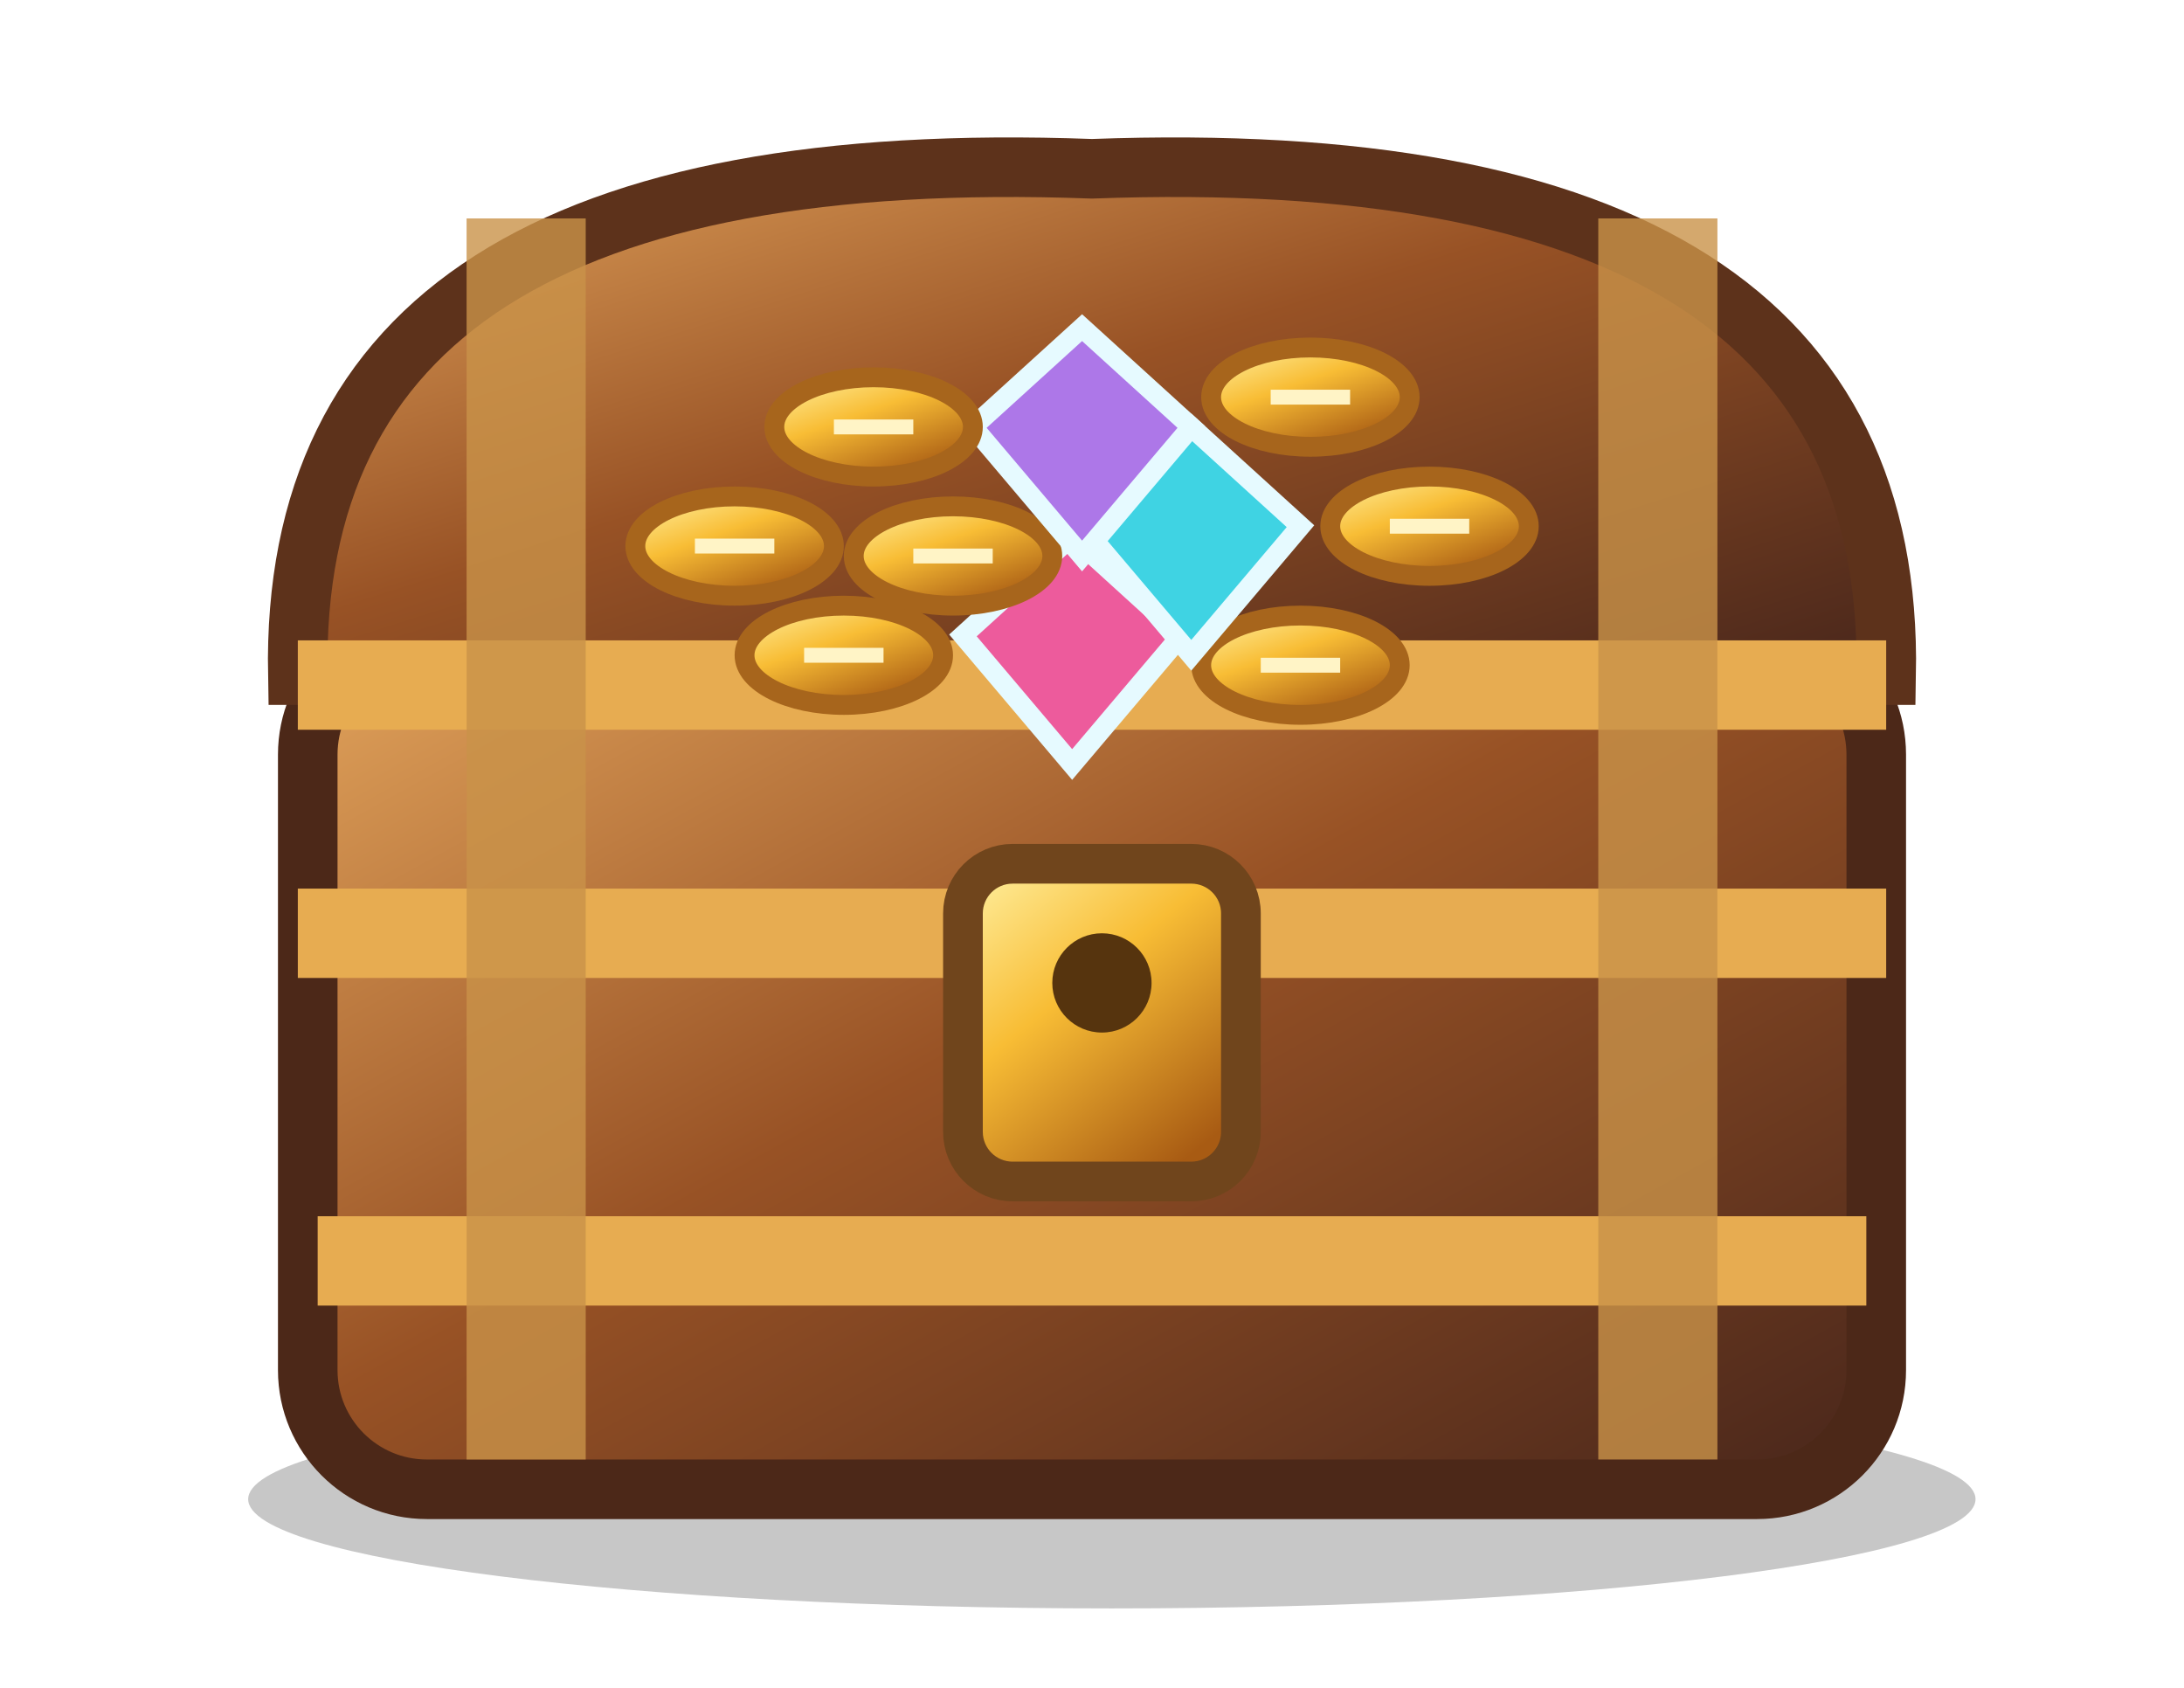
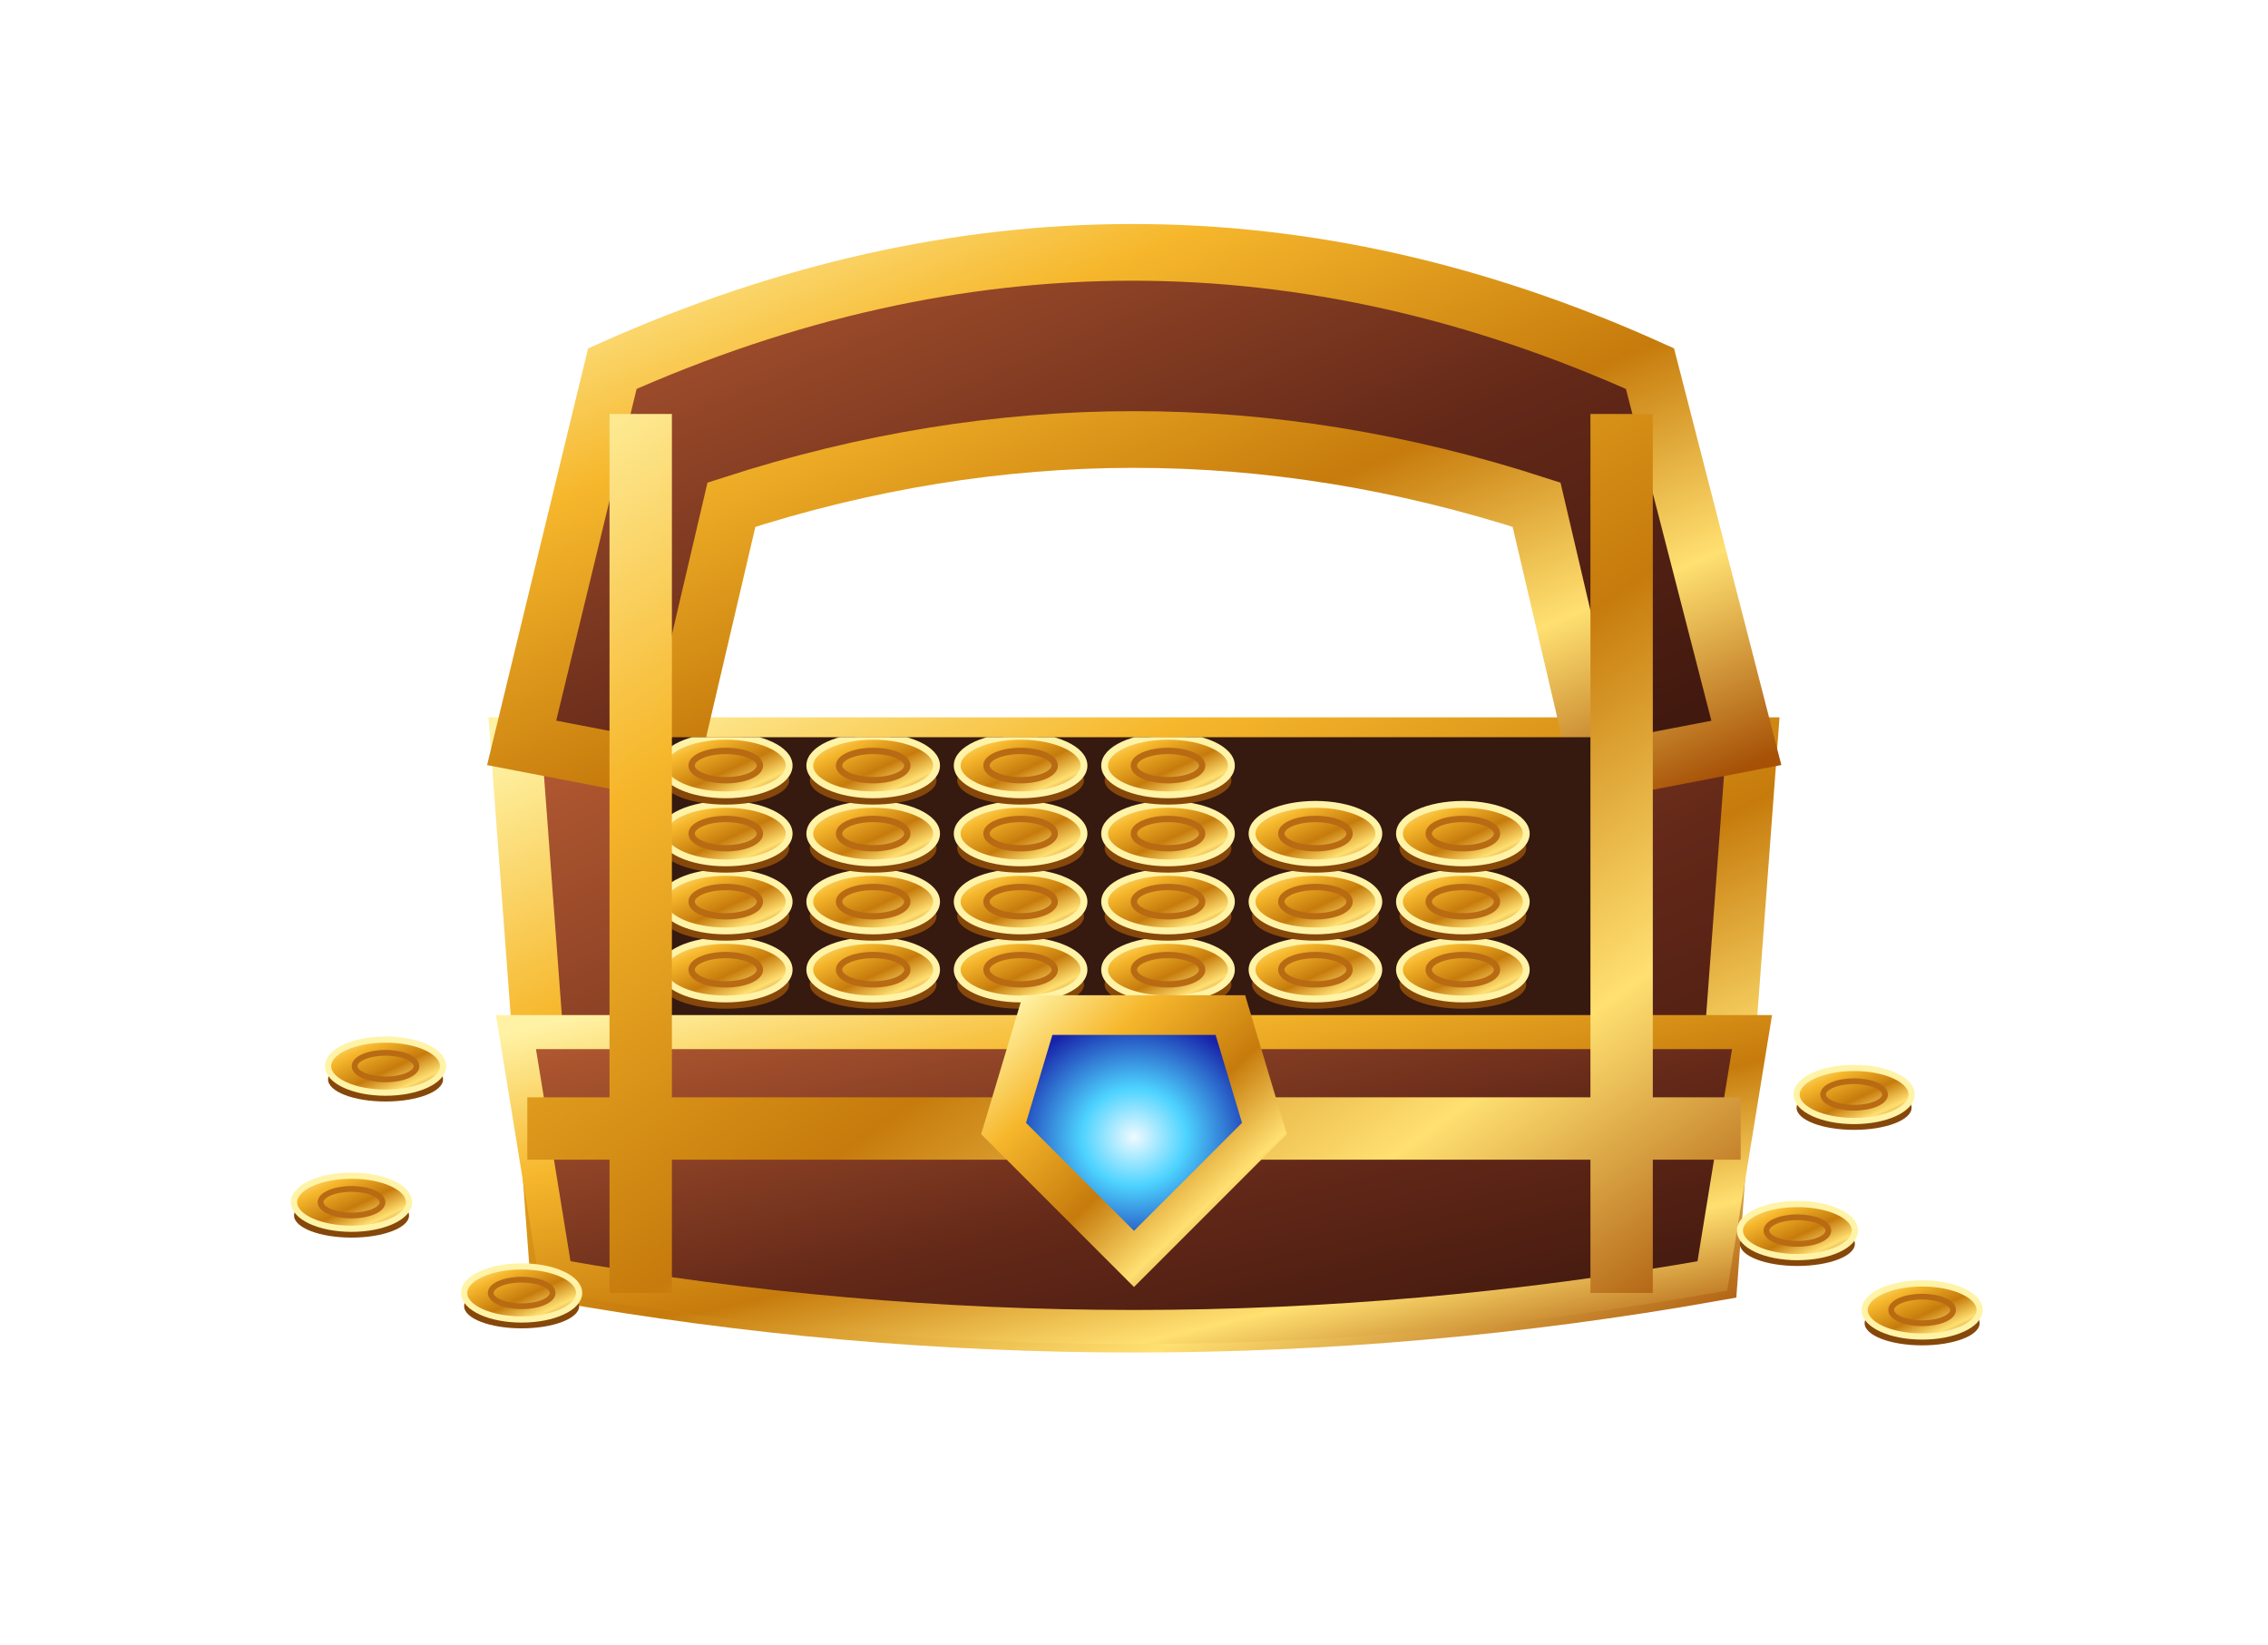
- <svg xmlns="http://www.w3.org/2000/svg" viewBox="0 0 220 170" width="220" height="170">
+ <svg xmlns="http://www.w3.org/2000/svg" viewBox="0 0 400 290" width="400" height="290">
  <defs>
-     <linearGradient id="gold" x2=".7" y2="1">
-       <stop stop-color="#fff2a5" />
-       <stop offset=".45" stop-color="#f8bd35" />
-       <stop offset="1" stop-color="#a85b13" />
-     </linearGradient>
-     <linearGradient id="wood" x2="1" y2="1">
-       <stop stop-color="#e2a45c" />
-       <stop offset=".45" stop-color="#985225" />
-       <stop offset="1" stop-color="#48261b" />
-     </linearGradient>
-     <linearGradient id="steel" x2="1" y2="1">
-       <stop stop-color="#f1f5fa" />
-       <stop offset=".5" stop-color="#879aaf" />
-       <stop offset="1" stop-color="#394657" />
-     </linearGradient>
+     <linearGradient id="gold" x1="0" y1="0" x2="1" y2="1">
+       <stop stop-color="#fff2a4" />
+       <stop offset=".25" stop-color="#f6b72c" />
+       <stop offset=".55" stop-color="#c67b0c" />
+       <stop offset=".78" stop-color="#ffe071" />
+       <stop offset="1" stop-color="#a65106" />
+     </linearGradient>
+     <linearGradient id="red" x1="0" y1="0" x2="1" y2="1">
+       <stop stop-color="#ff7259" />
+       <stop offset=".4" stop-color="#be1830" />
+       <stop offset=".8" stop-color="#730b20" />
+       <stop offset="1" stop-color="#ec4550" />
+     </linearGradient>
+     <linearGradient id="wood" x1="0" y1="0" x2="1" y2="1">
+       <stop stop-color="#b55b32" />
+       <stop offset=".55" stop-color="#632818" />
+       <stop offset="1" stop-color="#3b160d" />
+     </linearGradient>
+     <linearGradient id="metal" x1="0" y1="0" x2="1" y2="1">
+       <stop stop-color="#f0e3bf" />
+       <stop offset=".23" stop-color="#9b8f80" />
+       <stop offset=".6" stop-color="#4b4b55" />
+       <stop offset=".9" stop-color="#8d8277" />
+     </linearGradient>
+     <linearGradient id="case" x1="0" y1="0" x2="1" y2="1">
+       <stop stop-color="#77707a" />
+       <stop offset=".25" stop-color="#34323b" />
+       <stop offset=".8" stop-color="#13141b" />
+       <stop offset="1" stop-color="#5a5360" />
+     </linearGradient>
+     <linearGradient id="cash" x1="0" y1="0" x2="1" y2="1">
+       <stop stop-color="#efffe2" />
+       <stop offset=".45" stop-color="#a4d3b0" />
+       <stop offset="1" stop-color="#40845c" />
+     </linearGradient>
+     <radialGradient id="gem">
+       <stop stop-color="#effaff" />
+       <stop offset=".4" stop-color="#4dd3ff" />
+       <stop offset="1" stop-color="#1722a9" />
+     </radialGradient>
+     <clipPath id="potInner">
+       <path d="M111 102 Q200 111 289 102 L280 159 Q200 184 120 159Z" />
+     </clipPath>
+     <clipPath id="bagInner">
+       <path d="M142 92 Q200 103 258 92 L255 115 Q200 131 145 115Z" />
+     </clipPath>
+     <clipPath id="chestInner">
+       <path d="M111 130 L287 130 L287 180 L111 180Z" />
+     </clipPath>
+     <clipPath id="vaultInner">
+       <path d="M145 76 L294 76 L294 195 L145 195Z" />
+     </clipPath>
+     <clipPath id="cashInner">
+       <path d="M109 134 L287 134 L287 187 L109 187Z" />
+     </clipPath>
  </defs>
-   <ellipse cx="112" cy="151" rx="87" ry="11" fill="#000" opacity=".22" />
-   <rect x="31" y="64" width="158" height="86" rx="12" fill="url(#wood)" stroke="#4c2818" stroke-width="6" />
-   <path d="M30 68 Q29 14 110 17 Q191 14 190 68Z" fill="url(#wood)" stroke="#5d321b" stroke-width="6" />
-   <path d="M30 69 H190 M30 94 H190 M32 127 H188" stroke="#e7ac51" stroke-width="9" />
-   <path d="M53 22V147 M167 22V147" stroke="#c99248" stroke-width="12" opacity=".8" />
-   <rect x="97" y="87" width="28" height="32" rx="5" fill="url(#gold)" stroke="#70451c" stroke-width="4" />
-   <circle cx="111" cy="99" r="5" fill="#56340e" />
-   <g class="jackpot-stage-contents">
-     <ellipse cx="85" cy="66" rx="10" ry="5" fill="url(#gold)" stroke="#a7651c" stroke-width="2" />
-     <path d="M81 66h8" stroke="#fff4c6" stroke-width="1.5" />
-     <path d="M108 54l11 10-11 13-11-13Z" fill="#ed5b9c" stroke="#e6faff" stroke-width="2" />
-     <ellipse cx="131" cy="67" rx="10" ry="5" fill="url(#gold)" stroke="#a7651c" stroke-width="2" />
-     <path d="M127 67h8" stroke="#fff4c6" stroke-width="1.5" />
-     <ellipse cx="96" cy="56" rx="10" ry="5" fill="url(#gold)" stroke="#a7651c" stroke-width="2" />
-     <path d="M92 56h8" stroke="#fff4c6" stroke-width="1.5" />
-     <path d="M120 43l11 10-11 13-11-13Z" fill="#3fd3e3" stroke="#e6faff" stroke-width="2" />
-     <ellipse cx="74" cy="55" rx="10" ry="5" fill="url(#gold)" stroke="#a7651c" stroke-width="2" />
-     <path d="M70 55h8" stroke="#fff4c6" stroke-width="1.5" />
-     <ellipse cx="144" cy="53" rx="10" ry="5" fill="url(#gold)" stroke="#a7651c" stroke-width="2" />
-     <path d="M140 53h8" stroke="#fff4c6" stroke-width="1.5" />
-     <path d="M109 33l11 10-11 13-11-13Z" fill="#ad77e8" stroke="#e6faff" stroke-width="2" />
-     <ellipse cx="88" cy="43" rx="10" ry="5" fill="url(#gold)" stroke="#a7651c" stroke-width="2" />
-     <path d="M84 43h8" stroke="#fff4c6" stroke-width="1.5" />
-     <ellipse cx="132" cy="40" rx="10" ry="5" fill="url(#gold)" stroke="#a7651c" stroke-width="2" />
-     <path d="M128 40h8" stroke="#fff4c6" stroke-width="1.5" />
+   <path d="M91 131 L309 131 L302 225 Q200 243 98 225Z" fill="url(#wood)" stroke="url(#gold)" stroke-width="9" />
+   <path d="M92 131 L108 65 Q200 24 291 65 L308 131 L282 136 L271 89 Q200 66 129 89 L118 136Z" fill="url(#wood)" stroke="url(#gold)" stroke-width="10" />
+   <path d="M111 130 L287 130 L287 183 L111 183Z" fill="#36190f" />
+   <g clip-path="url(#chestInner)">
+     <g transform="translate(128 171) scale(0.86)">
+       <ellipse cy="3" rx="13" ry="5" fill="#86470a" />
+       <ellipse rx="13" ry="6" fill="url(#gold)" stroke="#fff3a7" stroke-width="1.4" />
+       <ellipse rx="7" ry="3" fill="none" stroke="#b86b13" stroke-width="1.3" />
+     </g>
+     <g transform="translate(154 171) scale(0.86)">
+       <ellipse cy="3" rx="13" ry="5" fill="#86470a" />
+       <ellipse rx="13" ry="6" fill="url(#gold)" stroke="#fff3a7" stroke-width="1.4" />
+       <ellipse rx="7" ry="3" fill="none" stroke="#b86b13" stroke-width="1.3" />
+     </g>
+     <g transform="translate(180 171) scale(0.86)">
+       <ellipse cy="3" rx="13" ry="5" fill="#86470a" />
+       <ellipse rx="13" ry="6" fill="url(#gold)" stroke="#fff3a7" stroke-width="1.4" />
+       <ellipse rx="7" ry="3" fill="none" stroke="#b86b13" stroke-width="1.3" />
+     </g>
+     <g transform="translate(206 171) scale(0.86)">
+       <ellipse cy="3" rx="13" ry="5" fill="#86470a" />
+       <ellipse rx="13" ry="6" fill="url(#gold)" stroke="#fff3a7" stroke-width="1.4" />
+       <ellipse rx="7" ry="3" fill="none" stroke="#b86b13" stroke-width="1.3" />
+     </g>
+     <g transform="translate(232 171) scale(0.86)">
+       <ellipse cy="3" rx="13" ry="5" fill="#86470a" />
+       <ellipse rx="13" ry="6" fill="url(#gold)" stroke="#fff3a7" stroke-width="1.4" />
+       <ellipse rx="7" ry="3" fill="none" stroke="#b86b13" stroke-width="1.3" />
+     </g>
+     <g transform="translate(258 171) scale(0.86)">
+       <ellipse cy="3" rx="13" ry="5" fill="#86470a" />
+       <ellipse rx="13" ry="6" fill="url(#gold)" stroke="#fff3a7" stroke-width="1.4" />
+       <ellipse rx="7" ry="3" fill="none" stroke="#b86b13" stroke-width="1.3" />
+     </g>
+     <g transform="translate(128 159) scale(0.86)">
+       <ellipse cy="3" rx="13" ry="5" fill="#86470a" />
+       <ellipse rx="13" ry="6" fill="url(#gold)" stroke="#fff3a7" stroke-width="1.4" />
+       <ellipse rx="7" ry="3" fill="none" stroke="#b86b13" stroke-width="1.3" />
+     </g>
+     <g transform="translate(154 159) scale(0.86)">
+       <ellipse cy="3" rx="13" ry="5" fill="#86470a" />
+       <ellipse rx="13" ry="6" fill="url(#gold)" stroke="#fff3a7" stroke-width="1.4" />
+       <ellipse rx="7" ry="3" fill="none" stroke="#b86b13" stroke-width="1.3" />
+     </g>
+     <g transform="translate(180 159) scale(0.86)">
+       <ellipse cy="3" rx="13" ry="5" fill="#86470a" />
+       <ellipse rx="13" ry="6" fill="url(#gold)" stroke="#fff3a7" stroke-width="1.4" />
+       <ellipse rx="7" ry="3" fill="none" stroke="#b86b13" stroke-width="1.3" />
+     </g>
+     <g transform="translate(206 159) scale(0.86)">
+       <ellipse cy="3" rx="13" ry="5" fill="#86470a" />
+       <ellipse rx="13" ry="6" fill="url(#gold)" stroke="#fff3a7" stroke-width="1.4" />
+       <ellipse rx="7" ry="3" fill="none" stroke="#b86b13" stroke-width="1.3" />
+     </g>
+     <g transform="translate(232 159) scale(0.86)">
+       <ellipse cy="3" rx="13" ry="5" fill="#86470a" />
+       <ellipse rx="13" ry="6" fill="url(#gold)" stroke="#fff3a7" stroke-width="1.4" />
+       <ellipse rx="7" ry="3" fill="none" stroke="#b86b13" stroke-width="1.3" />
+     </g>
+     <g transform="translate(258 159) scale(0.86)">
+       <ellipse cy="3" rx="13" ry="5" fill="#86470a" />
+       <ellipse rx="13" ry="6" fill="url(#gold)" stroke="#fff3a7" stroke-width="1.4" />
+       <ellipse rx="7" ry="3" fill="none" stroke="#b86b13" stroke-width="1.3" />
+     </g>
+     <g transform="translate(128 147) scale(0.86)">
+       <ellipse cy="3" rx="13" ry="5" fill="#86470a" />
+       <ellipse rx="13" ry="6" fill="url(#gold)" stroke="#fff3a7" stroke-width="1.4" />
+       <ellipse rx="7" ry="3" fill="none" stroke="#b86b13" stroke-width="1.3" />
+     </g>
+     <g transform="translate(154 147) scale(0.86)">
+       <ellipse cy="3" rx="13" ry="5" fill="#86470a" />
+       <ellipse rx="13" ry="6" fill="url(#gold)" stroke="#fff3a7" stroke-width="1.4" />
+       <ellipse rx="7" ry="3" fill="none" stroke="#b86b13" stroke-width="1.3" />
+     </g>
+     <g transform="translate(180 147) scale(0.86)">
+       <ellipse cy="3" rx="13" ry="5" fill="#86470a" />
+       <ellipse rx="13" ry="6" fill="url(#gold)" stroke="#fff3a7" stroke-width="1.4" />
+       <ellipse rx="7" ry="3" fill="none" stroke="#b86b13" stroke-width="1.3" />
+     </g>
+     <g transform="translate(206 147) scale(0.86)">
+       <ellipse cy="3" rx="13" ry="5" fill="#86470a" />
+       <ellipse rx="13" ry="6" fill="url(#gold)" stroke="#fff3a7" stroke-width="1.4" />
+       <ellipse rx="7" ry="3" fill="none" stroke="#b86b13" stroke-width="1.3" />
+     </g>
+     <g transform="translate(232 147) scale(0.86)">
+       <ellipse cy="3" rx="13" ry="5" fill="#86470a" />
+       <ellipse rx="13" ry="6" fill="url(#gold)" stroke="#fff3a7" stroke-width="1.4" />
+       <ellipse rx="7" ry="3" fill="none" stroke="#b86b13" stroke-width="1.3" />
+     </g>
+     <g transform="translate(258 147) scale(0.86)">
+       <ellipse cy="3" rx="13" ry="5" fill="#86470a" />
+       <ellipse rx="13" ry="6" fill="url(#gold)" stroke="#fff3a7" stroke-width="1.4" />
+       <ellipse rx="7" ry="3" fill="none" stroke="#b86b13" stroke-width="1.3" />
+     </g>
+     <g transform="translate(128 135) scale(0.86)">
+       <ellipse cy="3" rx="13" ry="5" fill="#86470a" />
+       <ellipse rx="13" ry="6" fill="url(#gold)" stroke="#fff3a7" stroke-width="1.4" />
+       <ellipse rx="7" ry="3" fill="none" stroke="#b86b13" stroke-width="1.3" />
+     </g>
+     <g transform="translate(154 135) scale(0.86)">
+       <ellipse cy="3" rx="13" ry="5" fill="#86470a" />
+       <ellipse rx="13" ry="6" fill="url(#gold)" stroke="#fff3a7" stroke-width="1.4" />
+       <ellipse rx="7" ry="3" fill="none" stroke="#b86b13" stroke-width="1.3" />
+     </g>
+     <g transform="translate(180 135) scale(0.86)">
+       <ellipse cy="3" rx="13" ry="5" fill="#86470a" />
+       <ellipse rx="13" ry="6" fill="url(#gold)" stroke="#fff3a7" stroke-width="1.4" />
+       <ellipse rx="7" ry="3" fill="none" stroke="#b86b13" stroke-width="1.3" />
+     </g>
+     <g transform="translate(206 135) scale(0.86)">
+       <ellipse cy="3" rx="13" ry="5" fill="#86470a" />
+       <ellipse rx="13" ry="6" fill="url(#gold)" stroke="#fff3a7" stroke-width="1.4" />
+       <ellipse rx="7" ry="3" fill="none" stroke="#b86b13" stroke-width="1.3" />
+     </g>
+   </g>
+   <path d="M91 182 L309 182 L302 225 Q200 243 98 225Z" fill="url(#wood)" stroke="url(#gold)" stroke-width="6" />
+   <path d="M113 73 L113 228 M286 73 L286 228 M93 199 L307 199" stroke="url(#gold)" stroke-width="11" />
+   <path d="M183 179 L217 179 L223 199 L200 222 L177 199Z" fill="url(#gem)" stroke="url(#gold)" stroke-width="7" />
+   <g transform="translate(62 212) scale(0.78)">
+     <ellipse cy="3" rx="13" ry="5" fill="#86470a" />
+     <ellipse rx="13" ry="6" fill="url(#gold)" stroke="#fff3a7" stroke-width="1.4" />
+     <ellipse rx="7" ry="3" fill="none" stroke="#b86b13" stroke-width="1.3" />
+   </g>
+   <g transform="translate(92 228) scale(0.78)">
+     <ellipse cy="3" rx="13" ry="5" fill="#86470a" />
+     <ellipse rx="13" ry="6" fill="url(#gold)" stroke="#fff3a7" stroke-width="1.4" />
+     <ellipse rx="7" ry="3" fill="none" stroke="#b86b13" stroke-width="1.3" />
+   </g>
+   <g transform="translate(317 217) scale(0.78)">
+     <ellipse cy="3" rx="13" ry="5" fill="#86470a" />
+     <ellipse rx="13" ry="6" fill="url(#gold)" stroke="#fff3a7" stroke-width="1.4" />
+     <ellipse rx="7" ry="3" fill="none" stroke="#b86b13" stroke-width="1.3" />
+   </g>
+   <g transform="translate(339 231) scale(0.78)">
+     <ellipse cy="3" rx="13" ry="5" fill="#86470a" />
+     <ellipse rx="13" ry="6" fill="url(#gold)" stroke="#fff3a7" stroke-width="1.4" />
+     <ellipse rx="7" ry="3" fill="none" stroke="#b86b13" stroke-width="1.3" />
+   </g>
+   <g transform="translate(68 188) scale(0.78)">
+     <ellipse cy="3" rx="13" ry="5" fill="#86470a" />
+     <ellipse rx="13" ry="6" fill="url(#gold)" stroke="#fff3a7" stroke-width="1.4" />
+     <ellipse rx="7" ry="3" fill="none" stroke="#b86b13" stroke-width="1.3" />
+   </g>
+   <g transform="translate(327 193) scale(0.78)">
+     <ellipse cy="3" rx="13" ry="5" fill="#86470a" />
+     <ellipse rx="13" ry="6" fill="url(#gold)" stroke="#fff3a7" stroke-width="1.4" />
+     <ellipse rx="7" ry="3" fill="none" stroke="#b86b13" stroke-width="1.3" />
  </g>
</svg>
